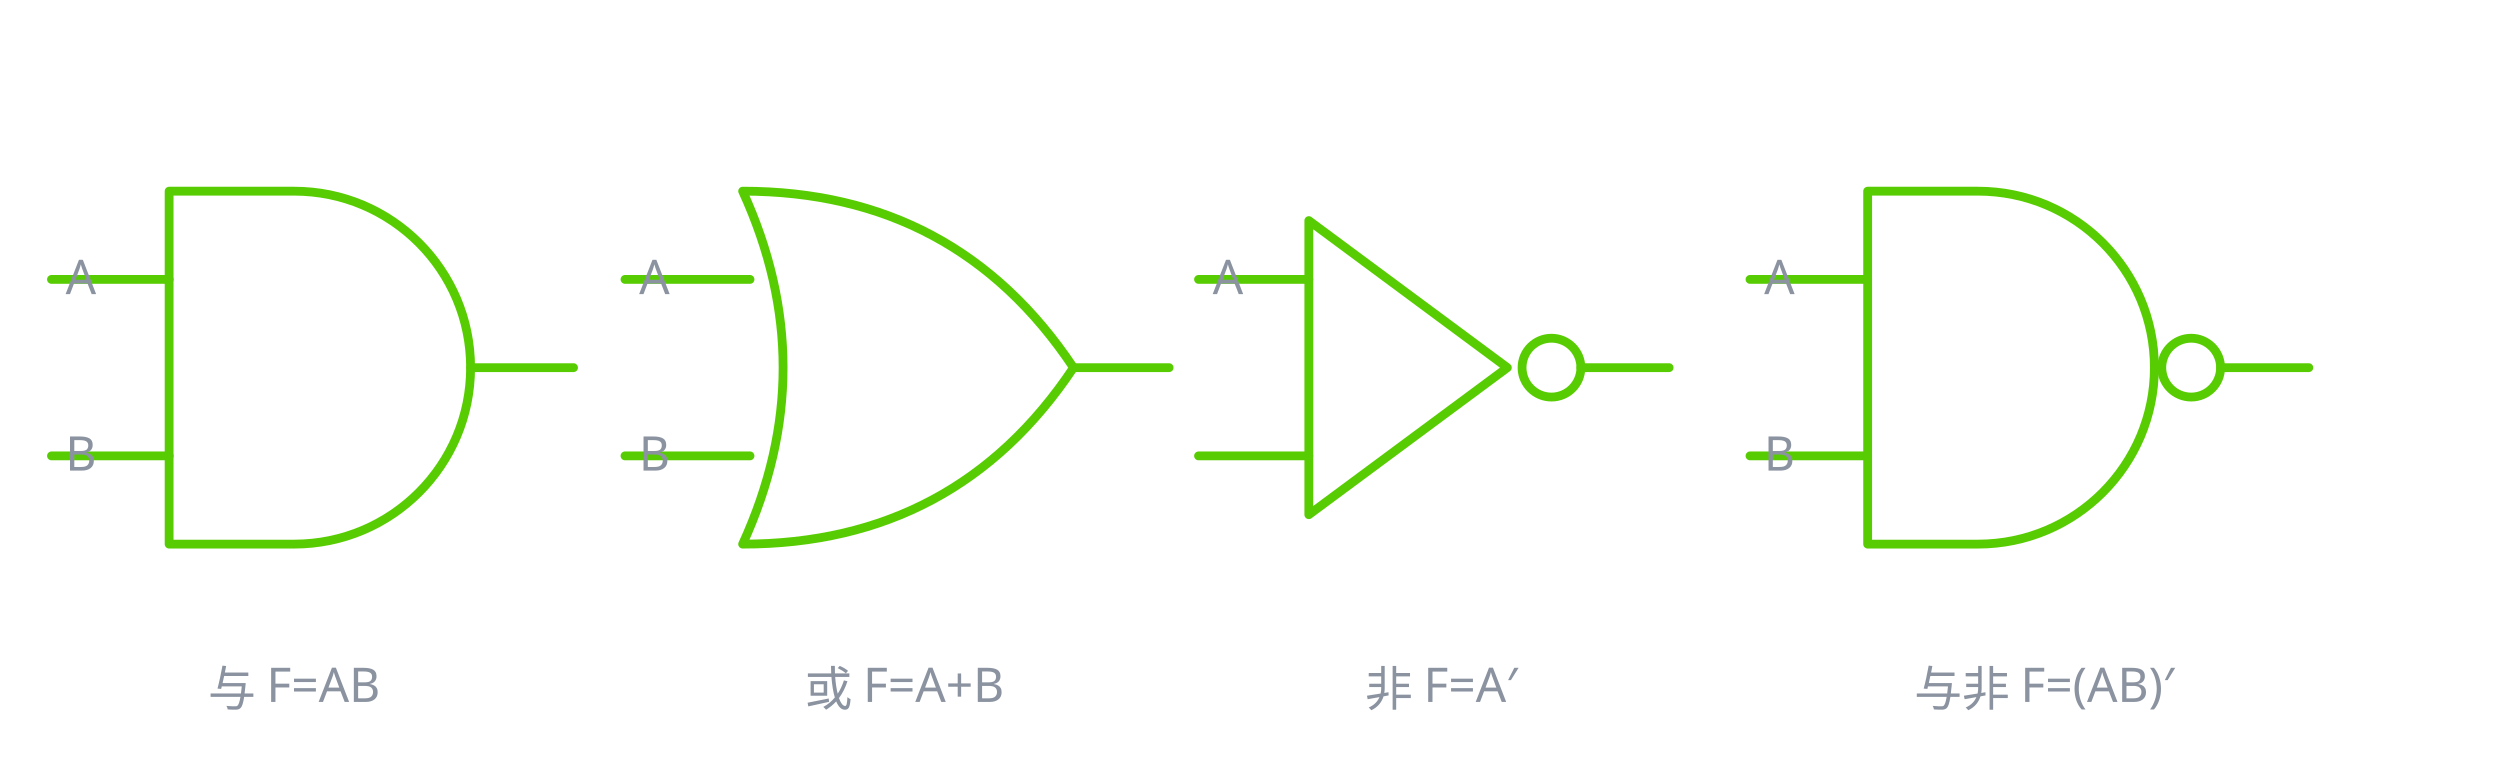
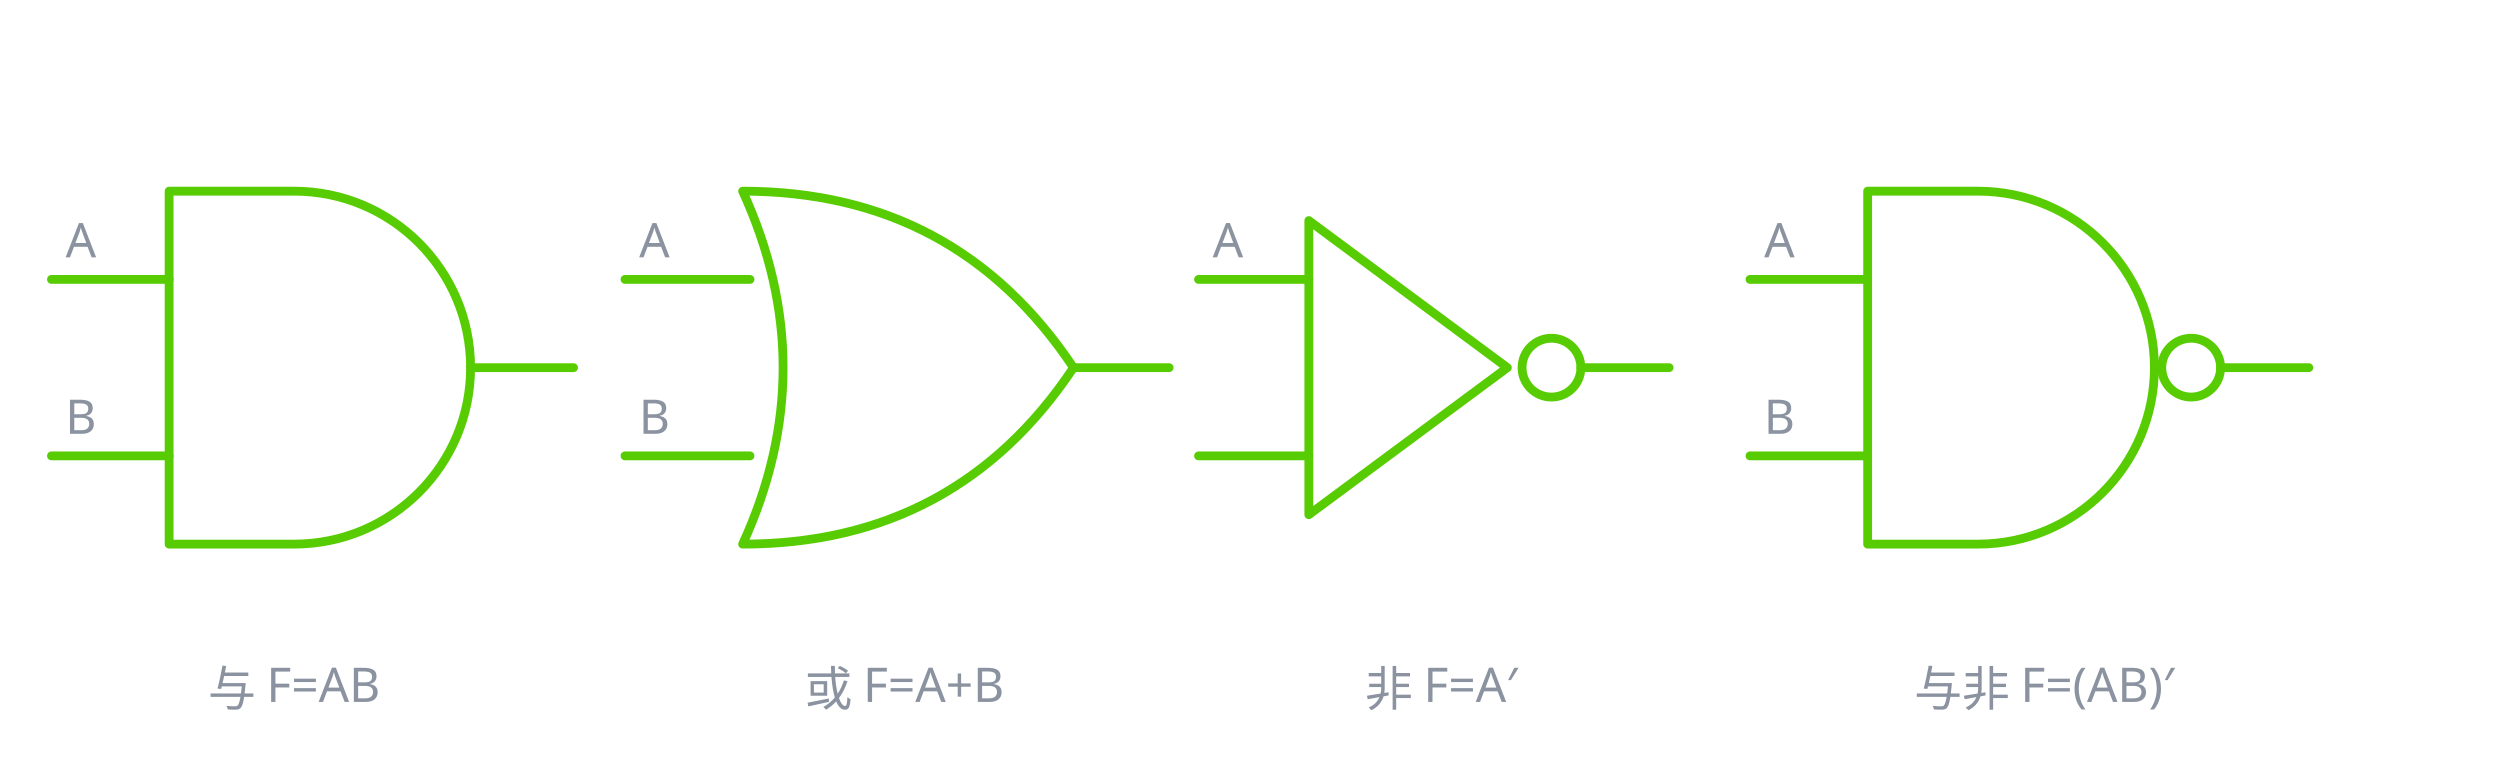
<svg xmlns="http://www.w3.org/2000/svg" viewBox="0 0 680 210" role="img" aria-label="与门、或门、非门、与非门的符号与真值关系">
  <g fill="none" stroke="#58cc02" stroke-width="2.4" stroke-linecap="round" stroke-linejoin="round">
    <path d="M46 52h34a48 48 0 0 1 0 96H46z" />
    <path d="M14 76h32M14 124h32M128 100h28" />
    <path d="M202 52q58 0 90 48-32 48-90 48 22-48 0-96z" />
    <path d="M170 76h34M170 124h34M292 100h26" />
    <path d="M356 60l54 40-54 40z" />
    <circle cx="422" cy="100" r="8" />
    <path d="M326 76h30M326 124h30M430 100h24" />
    <path d="M508 52h30a48 48 0 0 1 0 96h-30z" />
    <circle cx="596" cy="100" r="8" />
    <path d="M476 76h32M476 124h32M604 100h24" />
  </g>
  <g fill="#8b93a1" font-family="Segoe UI, Microsoft YaHei, sans-serif" font-size="13" text-anchor="middle">
    <text x="80" y="192">与 F=AB</text>
    <text x="246" y="192">或 F=A+B</text>
    <text x="392" y="192">非 F=A′</text>
    <text x="556" y="192">与非 F=(AB)′</text>
-     <text x="22" y="80">A</text>
-     <text x="22" y="128">B</text>
-     <text x="178" y="80">A</text>
-     <text x="178" y="128">B</text>
-     <text x="334" y="80">A</text>
-     <text x="484" y="80">A</text>
-     <text x="484" y="128">B</text>
+     <text x="22" y="70">A</text>
+     <text x="22" y="118">B</text>
+     <text x="178" y="70">A</text>
+     <text x="178" y="118">B</text>
+     <text x="334" y="70">A</text>
+     <text x="484" y="70">A</text>
+     <text x="484" y="118">B</text>
  </g>
</svg>
